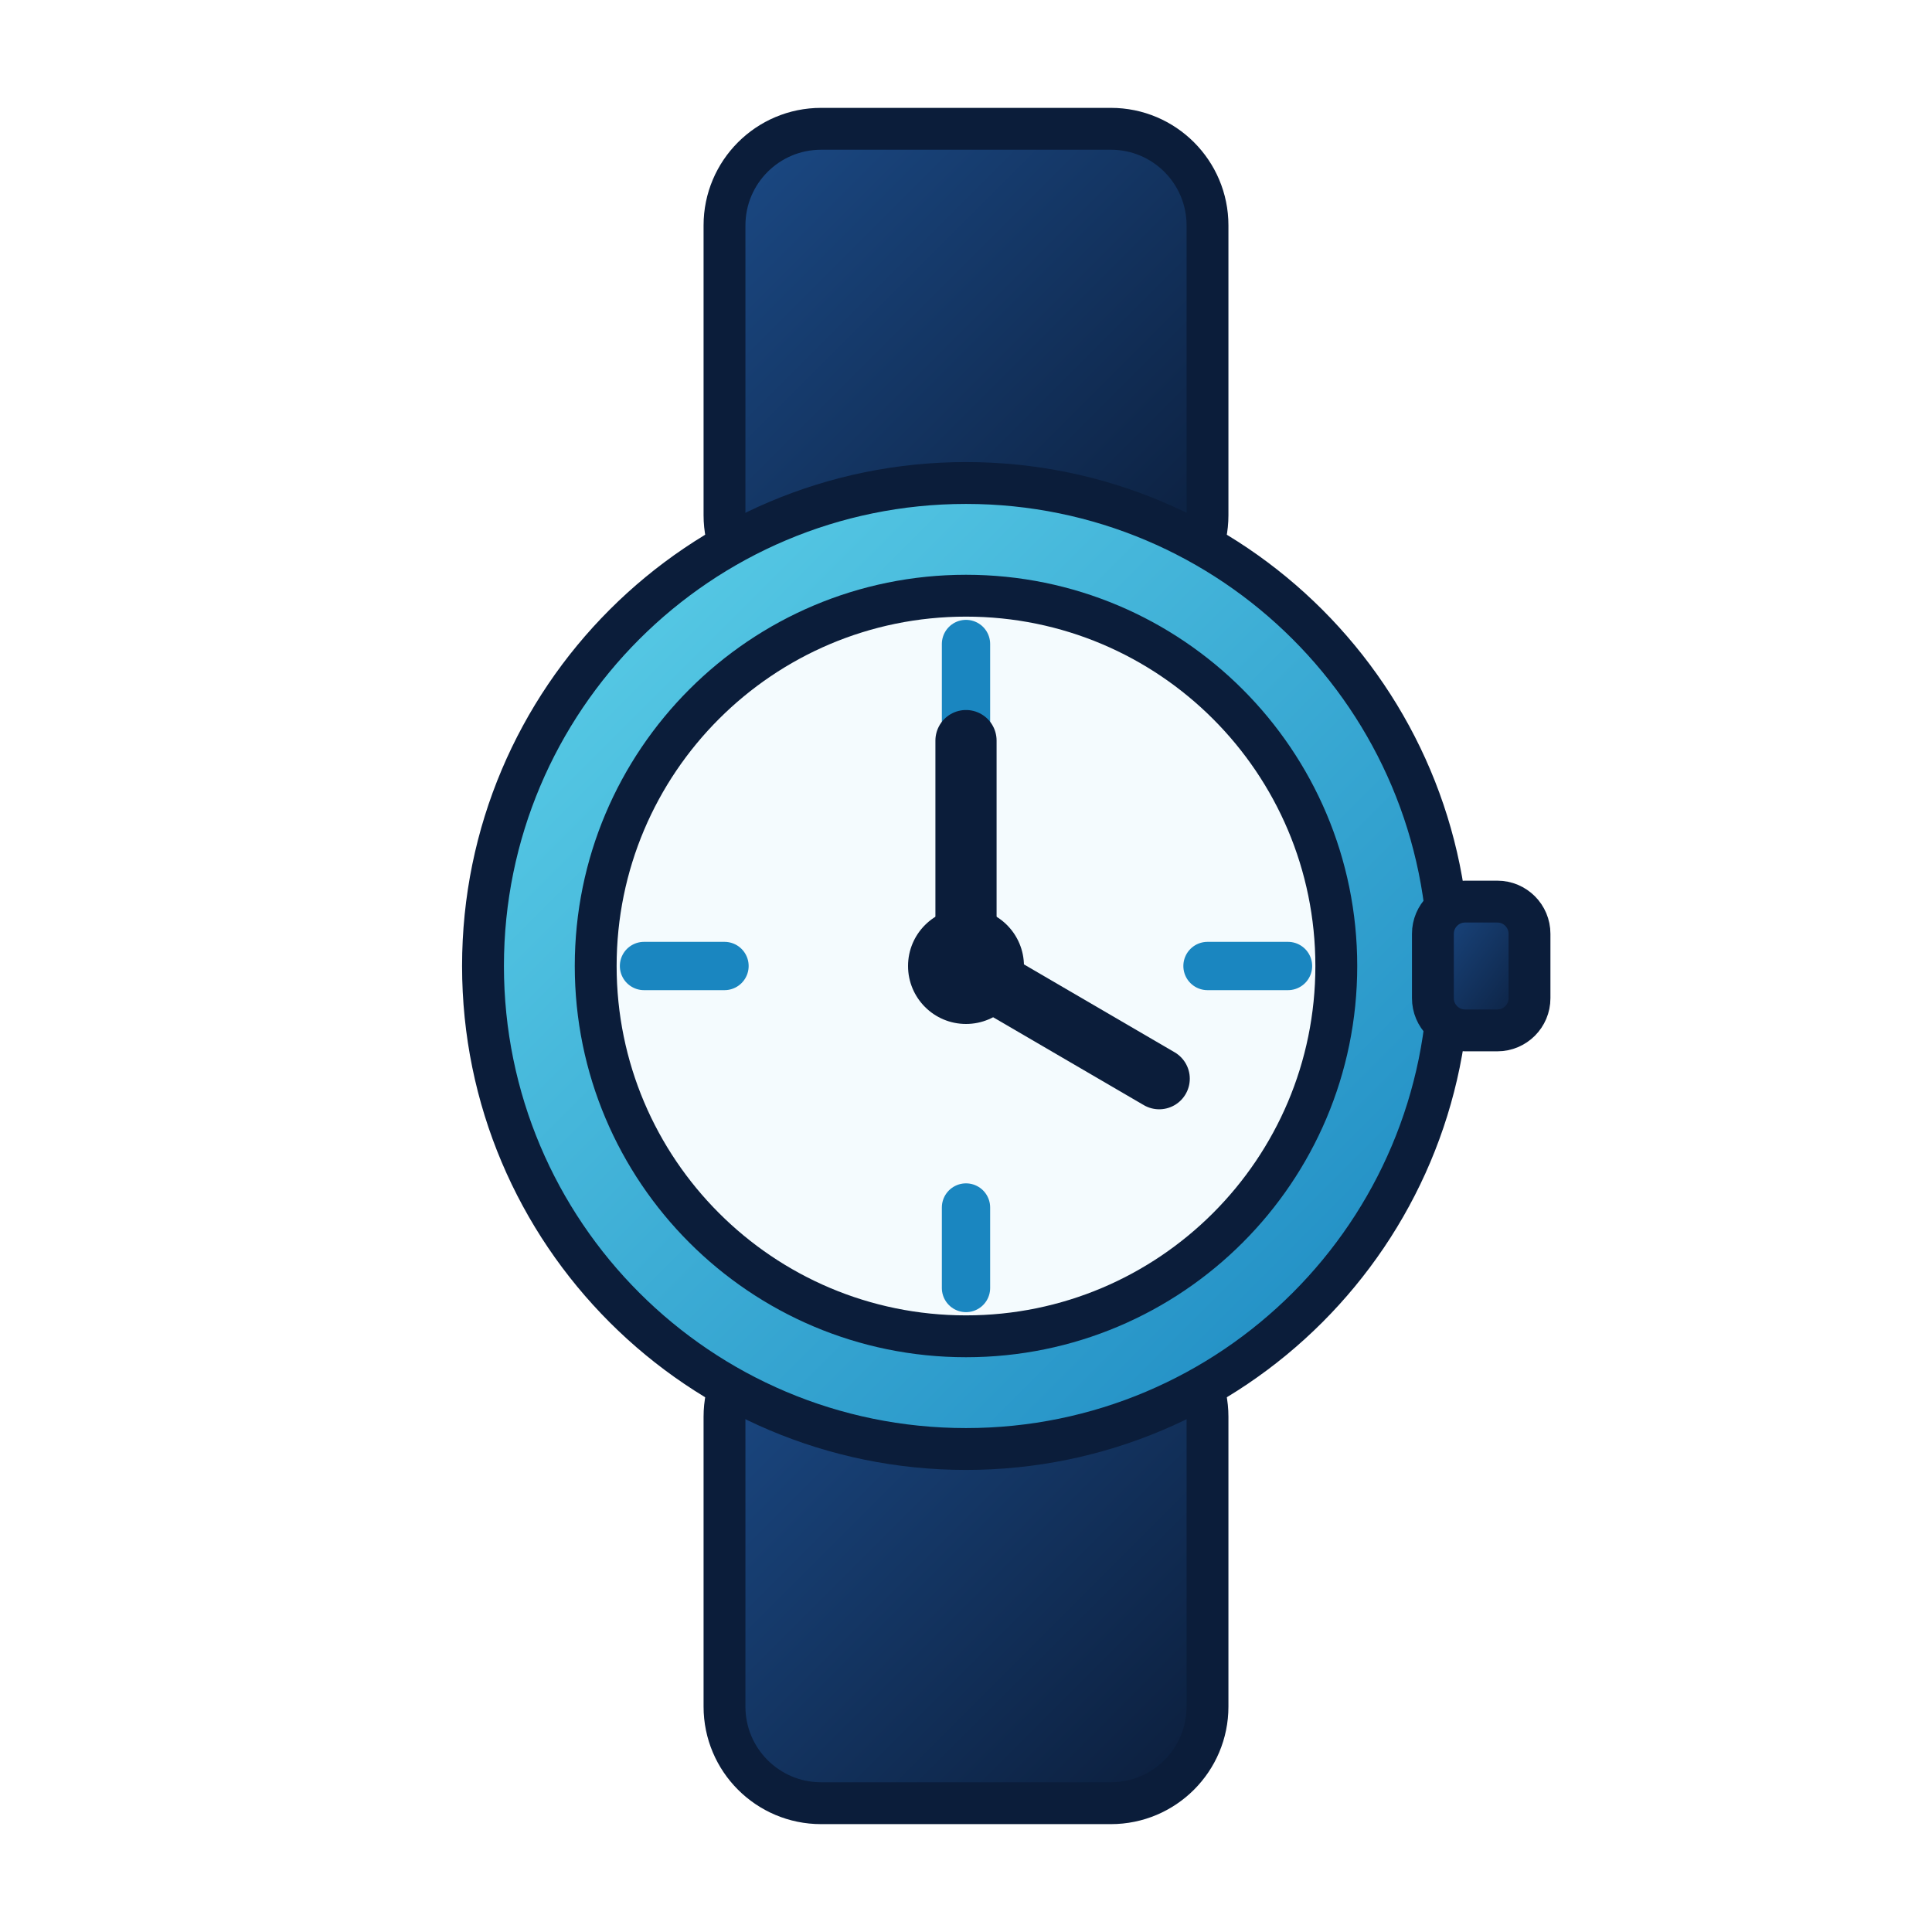
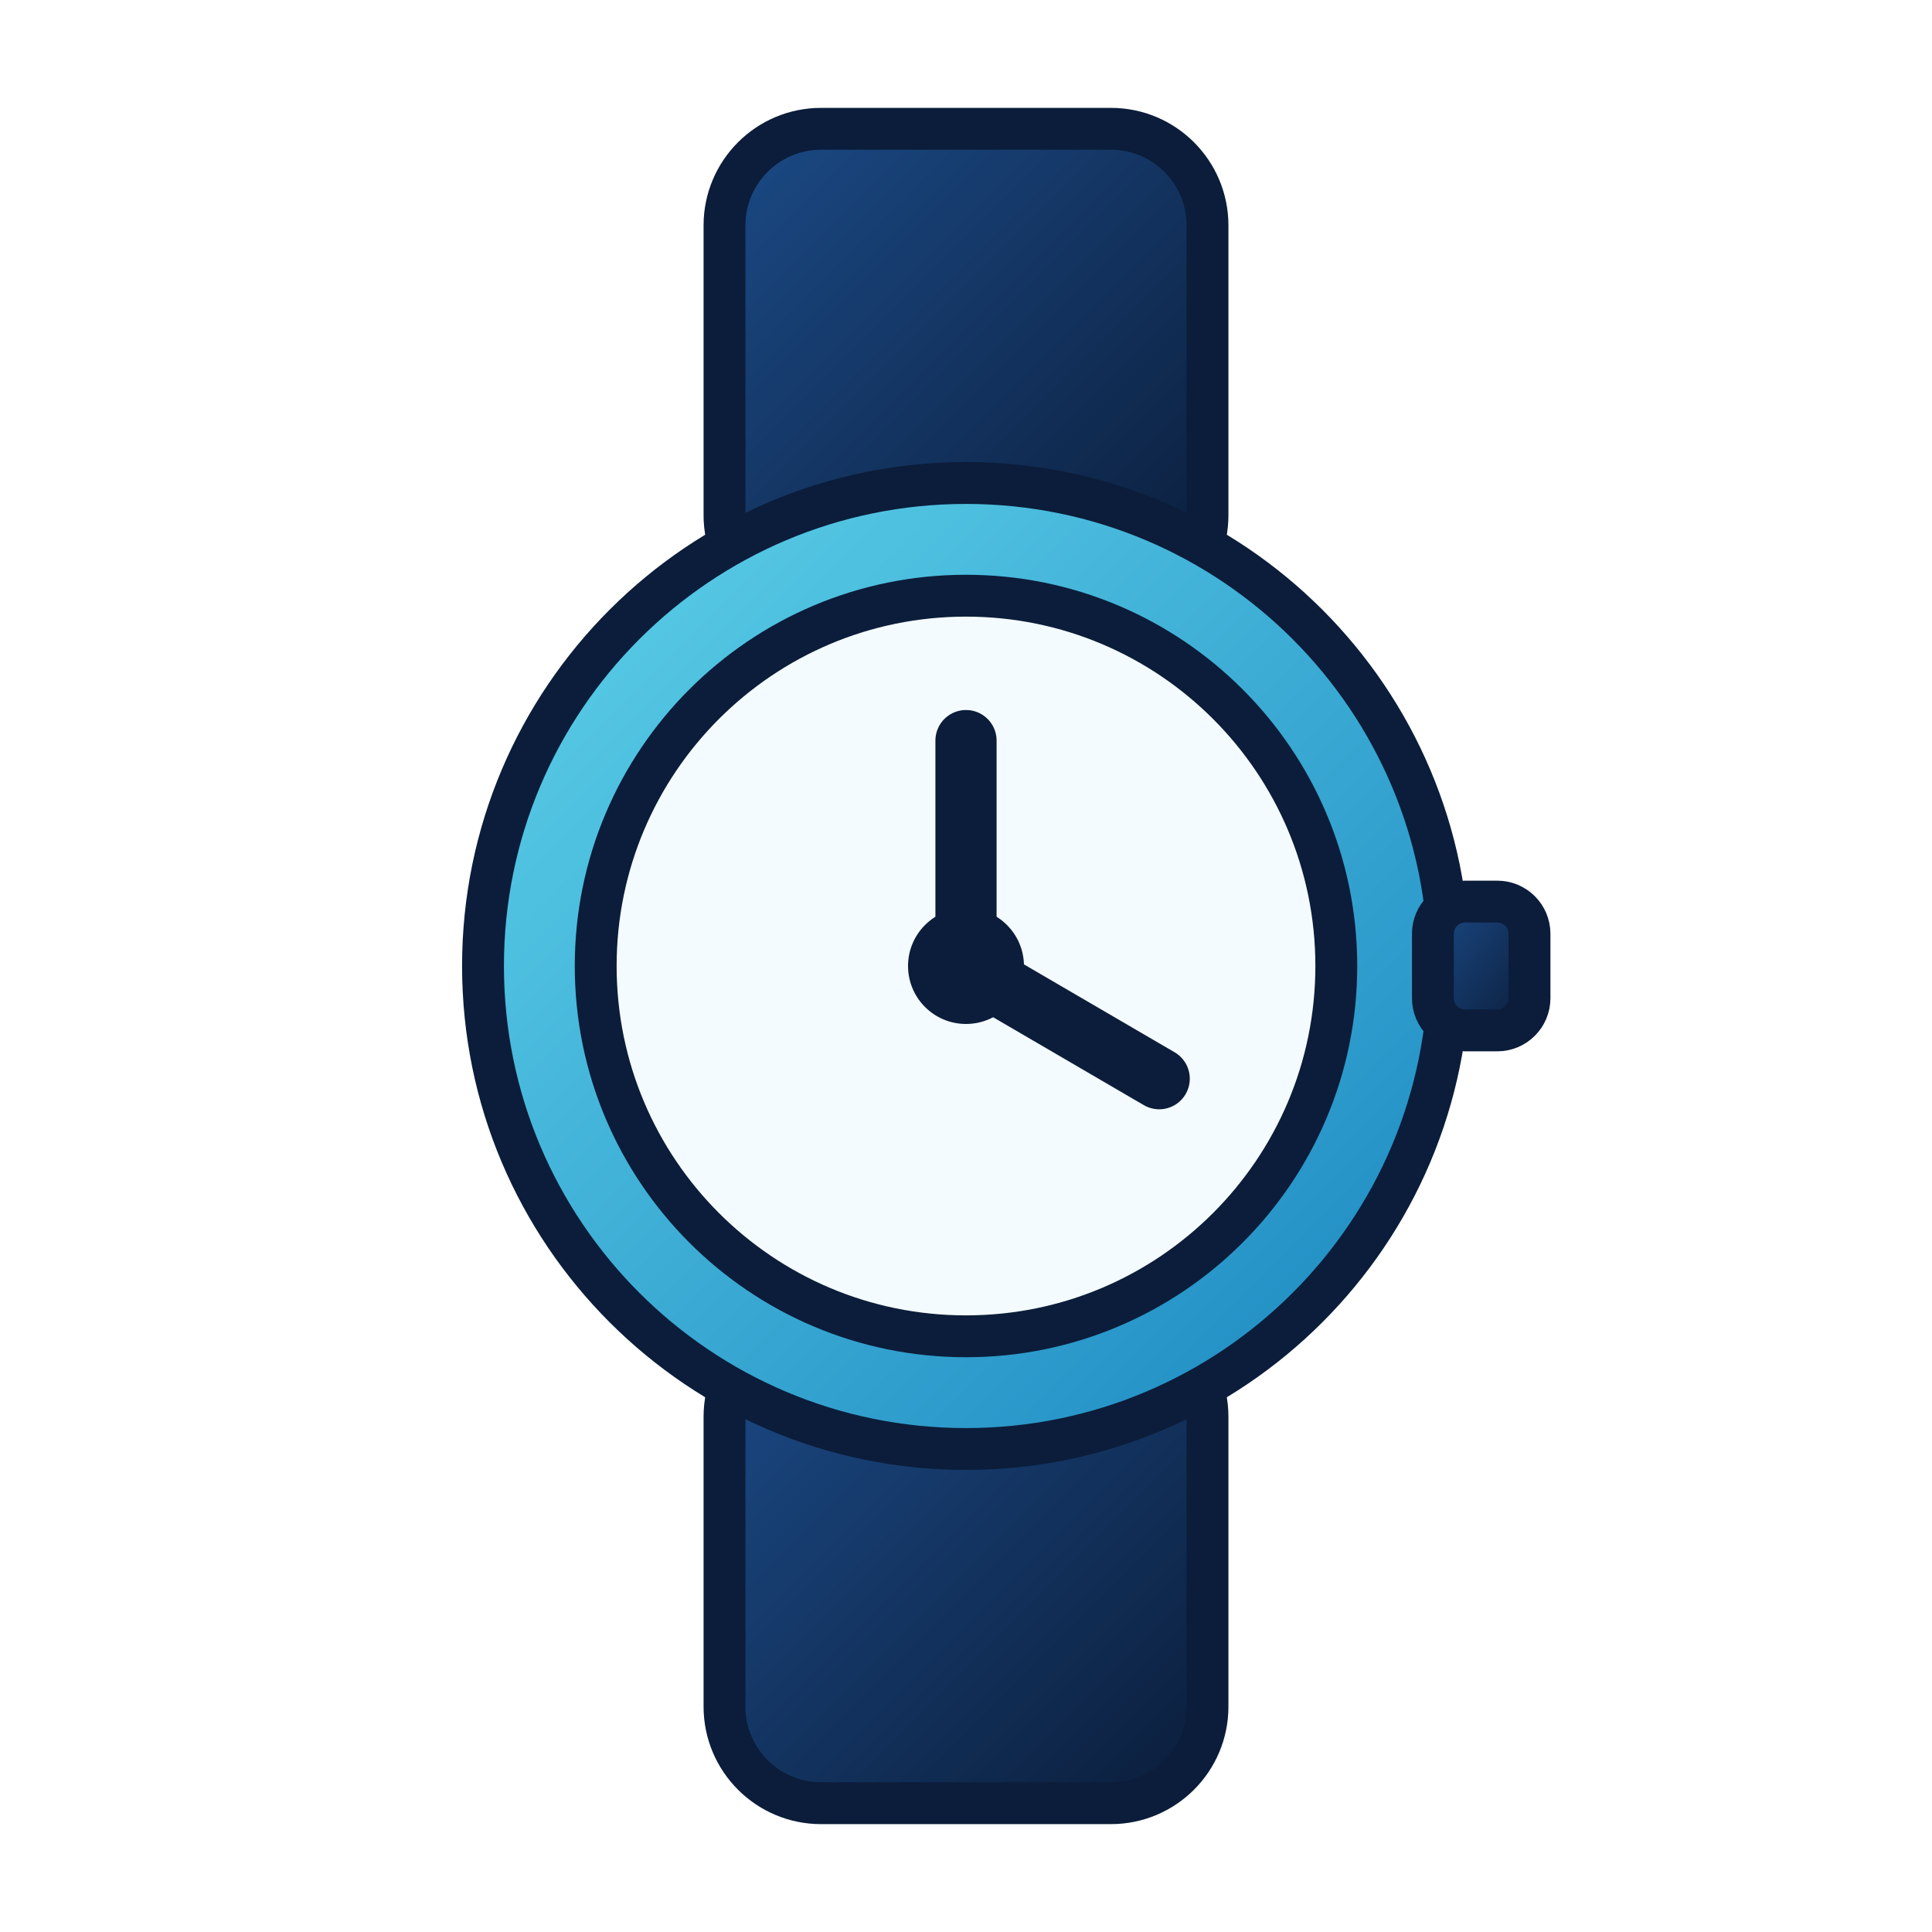
<svg xmlns="http://www.w3.org/2000/svg" viewBox="0 0 120 120">
  <defs>
    <linearGradient id="g" x1="0" y1="0" x2="1" y2="1">
      <stop offset="0" stop-color="#5fd3ea" />
      <stop offset="1" stop-color="#1a86c0" />
    </linearGradient>
    <linearGradient id="n" x1="0" y1="0" x2="1" y2="1">
      <stop offset="0" stop-color="#1b4a86" />
      <stop offset="1" stop-color="#0b1d3a" />
    </linearGradient>
  </defs>
  <rect x="45" y="8" width="30" height="30" rx="6" fill="url(#n)" stroke="#0b1d3a" stroke-width="2.6" stroke-linejoin="round" stroke-linecap="round" />
  <rect x="45" y="82" width="30" height="30" rx="6" fill="url(#n)" stroke="#0b1d3a" stroke-width="2.6" stroke-linejoin="round" stroke-linecap="round" />
  <circle cx="60" cy="60" r="30" fill="url(#g)" stroke="#0b1d3a" stroke-width="2.6" stroke-linejoin="round" stroke-linecap="round" />
  <circle cx="60" cy="60" r="23" fill="#f4fbfe" stroke="#0b1d3a" stroke-width="2.6" />
-   <path d="M60 40 V45 M80 60 H75 M60 80 V75 M40 60 H45" stroke="#1a86c0" stroke-width="3" stroke-linecap="round" />
  <path d="M60 60 V46" stroke="#0b1d3a" stroke-width="3.8" stroke-linecap="round" />
  <path d="M60 60 L72 67" stroke="#0b1d3a" stroke-width="3.8" stroke-linecap="round" />
  <circle cx="60" cy="60" r="3.6" fill="#0b1d3a" />
  <rect x="89" y="56" width="6" height="8" rx="2" fill="url(#n)" stroke="#0b1d3a" stroke-width="2.6" stroke-linejoin="round" stroke-linecap="round" />
</svg>
